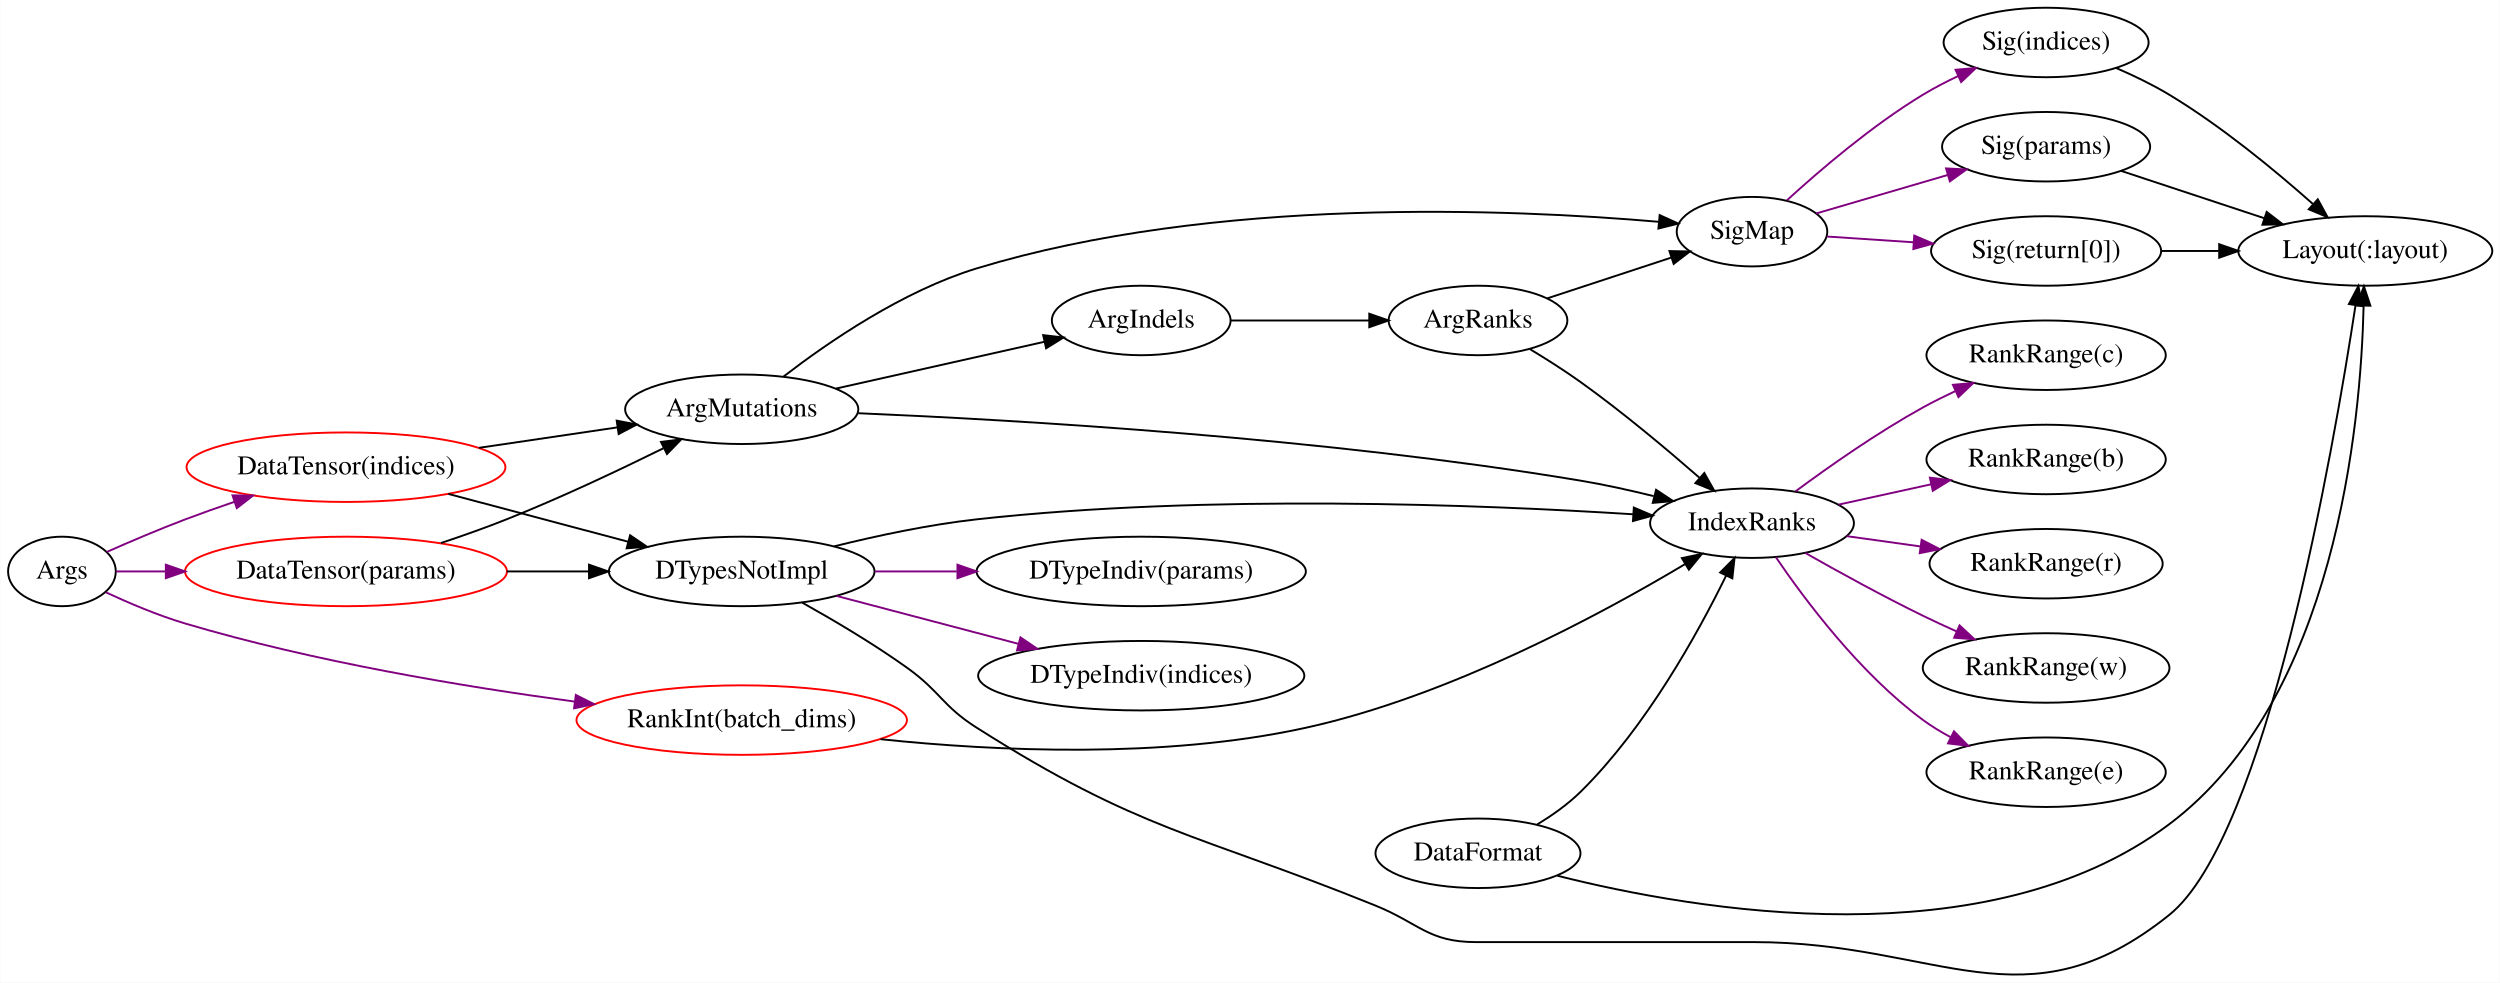
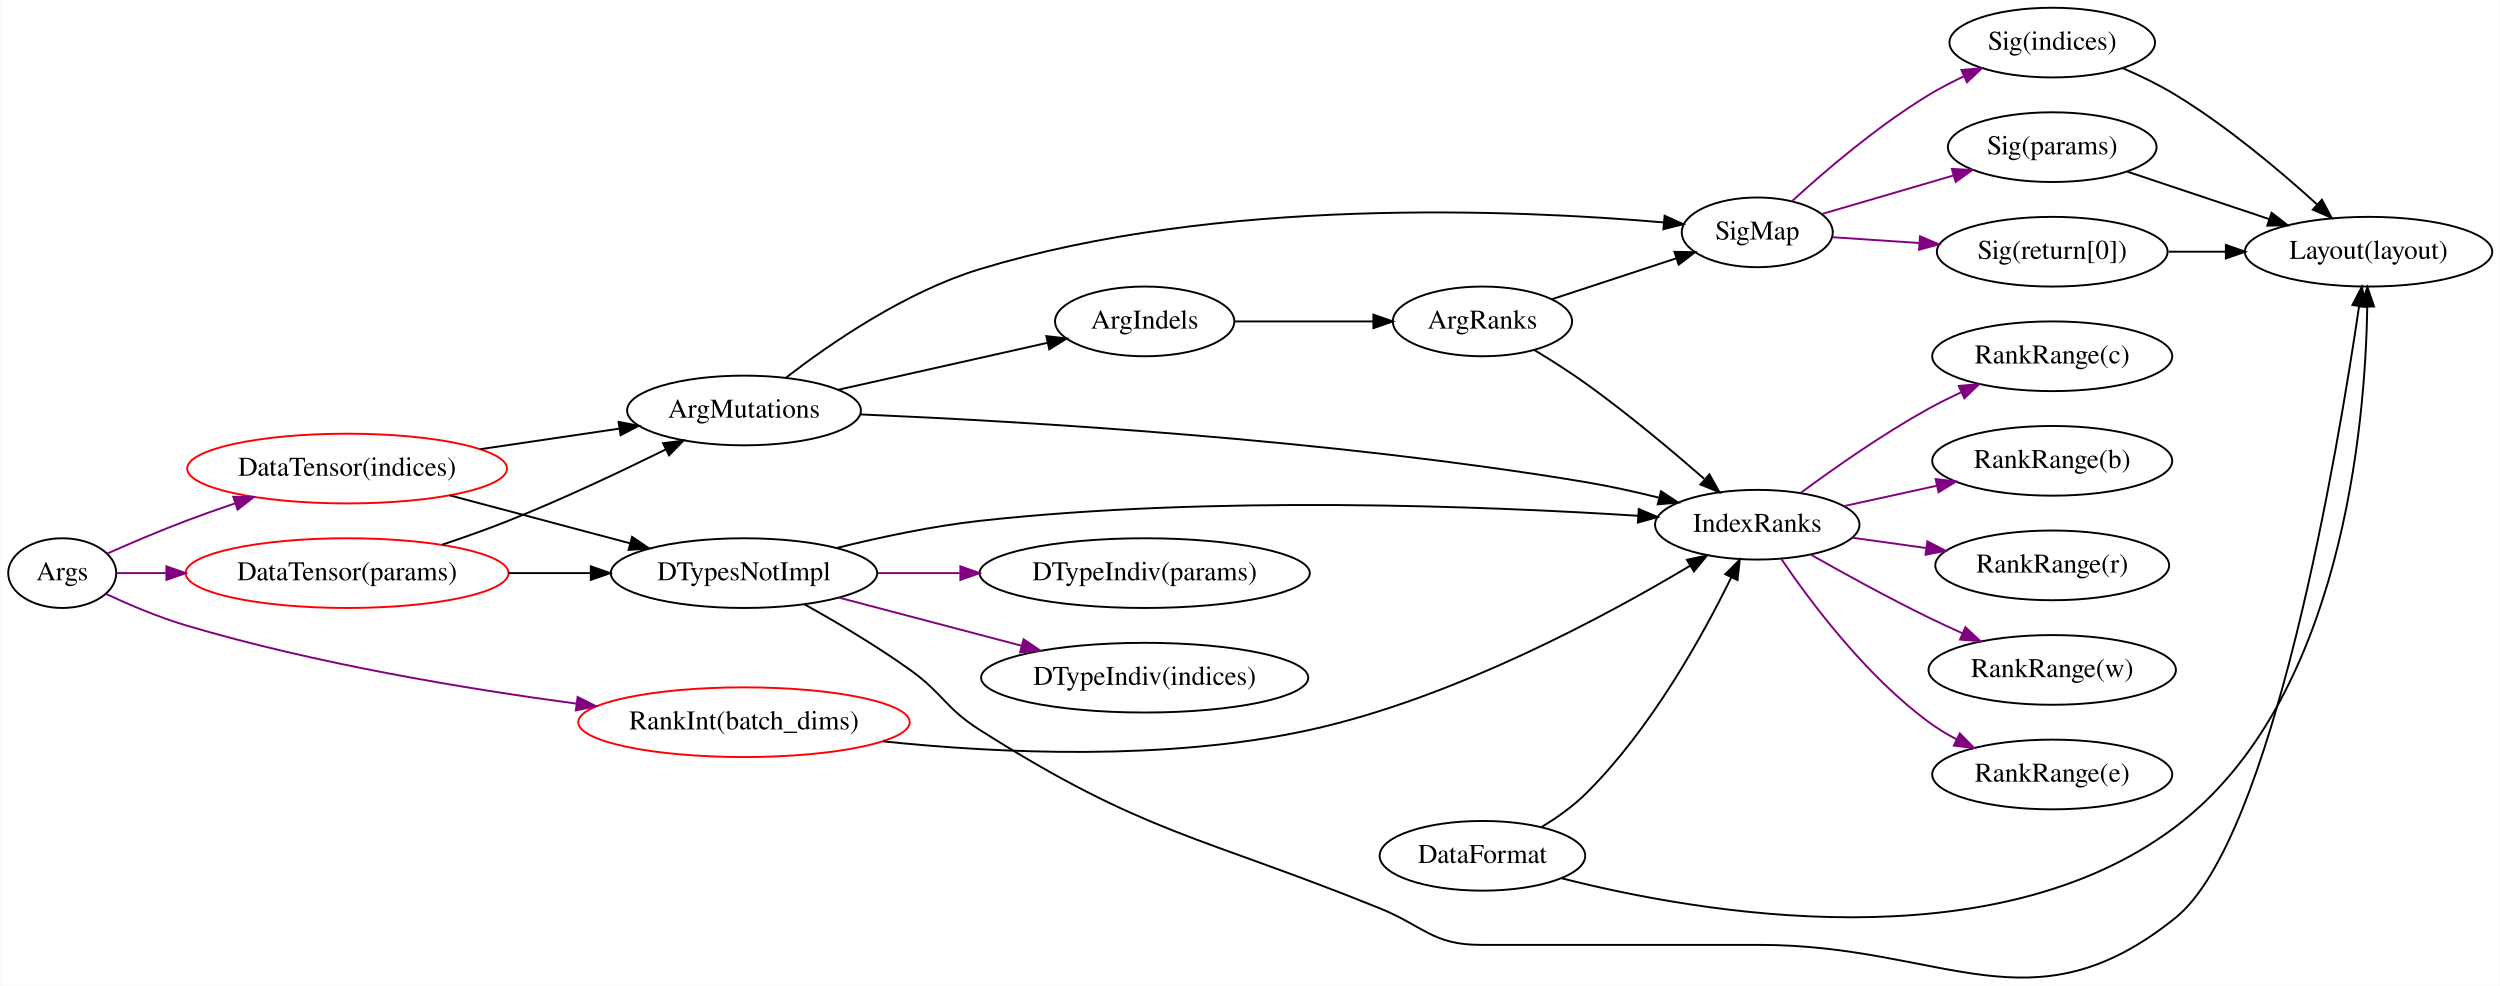
- <svg xmlns="http://www.w3.org/2000/svg" width="1295pt" height="509pt" viewBox="0.00 0.00 1294.71 508.99">
-   <g id="graph0" class="graph" transform="scale(1 1) rotate(0) translate(4 504.99)">
-     <polygon fill="white" stroke="transparent" points="-4,4 -4,-504.99 1290.71,-504.99 1290.71,4 -4,4" />
+ <svg xmlns="http://www.w3.org/2000/svg" width="1291pt" height="509pt" viewBox="0.00 0.00 1290.81 509.07">
+   <g id="graph0" class="graph" transform="scale(1 1) rotate(0) translate(4 505.07)">
+     <polygon fill="white" stroke="transparent" points="-4,4 -4,-505.07 1286.81,-505.07 1286.81,4 -4,4" />
    <g id="node1" class="node">
-       <ellipse fill="none" stroke="black" cx="1221.06" cy="-374.99" rx="65.79" ry="18" />
-       <text text-anchor="middle" x="1221.06" y="-371.29" font-family="Times,serif" font-size="14.00">Layout(:layout)</text>
+       <ellipse fill="none" stroke="black" cx="1219.11" cy="-375.07" rx="63.89" ry="18" />
+       <text text-anchor="middle" x="1219.11" y="-371.37" font-family="Times,serif" font-size="14.00">Layout(layout)</text>
    </g>
    <g id="node2" class="node">
-       <ellipse fill="none" stroke="black" cx="903.39" cy="-233.99" rx="52.79" ry="18" />
-       <text text-anchor="middle" x="903.39" y="-230.29" font-family="Times,serif" font-size="14.00">IndexRanks</text>
+       <ellipse fill="none" stroke="black" cx="903.39" cy="-234.07" rx="52.79" ry="18" />
+       <text text-anchor="middle" x="903.39" y="-230.37" font-family="Times,serif" font-size="14.00">IndexRanks</text>
    </g>
    <g id="node3" class="node">
-       <ellipse fill="none" stroke="black" cx="1055.73" cy="-266.99" rx="61.99" ry="18" />
-       <text text-anchor="middle" x="1055.73" y="-263.29" font-family="Times,serif" font-size="14.00">RankRange(b)</text>
+       <ellipse fill="none" stroke="black" cx="1055.73" cy="-267.07" rx="61.99" ry="18" />
+       <text text-anchor="middle" x="1055.73" y="-263.37" font-family="Times,serif" font-size="14.00">RankRange(b)</text>
    </g>
    <g id="edge1" class="edge">
-       <path fill="none" stroke="purple" d="M948.27,-243.62C963.28,-246.91 980.3,-250.65 996.26,-254.15" />
-       <polygon fill="purple" stroke="purple" points="995.52,-257.57 1006.04,-256.3 997.02,-250.74 995.52,-257.57" />
+       <path fill="none" stroke="purple" d="M948.27,-243.7C963.28,-247 980.3,-250.73 996.26,-254.24" />
+       <polygon fill="purple" stroke="purple" points="995.52,-257.66 1006.04,-256.38 997.02,-250.82 995.52,-257.66" />
    </g>
    <g id="node4" class="node">
-       <ellipse fill="none" stroke="black" cx="1055.73" cy="-212.99" rx="60.39" ry="18" />
-       <text text-anchor="middle" x="1055.73" y="-209.29" font-family="Times,serif" font-size="14.00">RankRange(r)</text>
+       <ellipse fill="none" stroke="black" cx="1055.73" cy="-213.07" rx="60.39" ry="18" />
+       <text text-anchor="middle" x="1055.73" y="-209.37" font-family="Times,serif" font-size="14.00">RankRange(r)</text>
    </g>
    <g id="edge2" class="edge">
-       <path fill="none" stroke="purple" d="M952.37,-227.28C964.51,-225.59 977.74,-223.74 990.53,-221.95" />
-       <polygon fill="purple" stroke="purple" points="991.25,-225.39 1000.67,-220.54 990.28,-218.45 991.25,-225.39" />
+       <path fill="none" stroke="purple" d="M952.37,-227.37C964.51,-225.67 977.74,-223.82 990.53,-222.04" />
+       <polygon fill="purple" stroke="purple" points="991.25,-225.47 1000.67,-220.62 990.28,-218.54 991.25,-225.47" />
    </g>
    <g id="node5" class="node">
-       <ellipse fill="none" stroke="black" cx="1055.73" cy="-158.99" rx="63.89" ry="18" />
-       <text text-anchor="middle" x="1055.73" y="-155.29" font-family="Times,serif" font-size="14.00">RankRange(w)</text>
+       <ellipse fill="none" stroke="black" cx="1055.73" cy="-159.07" rx="63.89" ry="18" />
+       <text text-anchor="middle" x="1055.73" y="-155.37" font-family="Times,serif" font-size="14.00">RankRange(w)</text>
    </g>
    <g id="edge3" class="edge">
-       <path fill="none" stroke="purple" d="M930.89,-218.62C948.1,-208.85 971.14,-196.18 992.03,-185.99 997.62,-183.26 1003.56,-180.51 1009.46,-177.87" />
-       <polygon fill="purple" stroke="purple" points="1010.91,-181.06 1018.65,-173.83 1008.09,-174.65 1010.91,-181.06" />
+       <path fill="none" stroke="purple" d="M930.89,-218.7C948.1,-208.93 971.14,-196.26 992.03,-186.07 997.62,-183.34 1003.56,-180.6 1009.46,-177.96" />
+       <polygon fill="purple" stroke="purple" points="1010.91,-181.14 1018.65,-173.91 1008.09,-174.74 1010.91,-181.14" />
    </g>
    <g id="node6" class="node">
-       <ellipse fill="none" stroke="black" cx="1055.73" cy="-104.99" rx="61.99" ry="18" />
-       <text text-anchor="middle" x="1055.73" y="-101.29" font-family="Times,serif" font-size="14.00">RankRange(e)</text>
+       <ellipse fill="none" stroke="black" cx="1055.73" cy="-105.07" rx="61.99" ry="18" />
+       <text text-anchor="middle" x="1055.73" y="-101.37" font-family="Times,serif" font-size="14.00">RankRange(e)</text>
    </g>
    <g id="edge4" class="edge">
-       <path fill="none" stroke="purple" d="M915.79,-216.31C930.9,-194.08 959.48,-155.91 992.03,-131.99 996.45,-128.74 1001.31,-125.78 1006.33,-123.12" />
-       <polygon fill="purple" stroke="purple" points="1008,-126.2 1015.43,-118.65 1004.91,-119.92 1008,-126.2" />
+       <path fill="none" stroke="purple" d="M915.79,-216.4C930.9,-194.16 959.48,-155.99 992.03,-132.07 996.45,-128.82 1001.31,-125.87 1006.33,-123.21" />
+       <polygon fill="purple" stroke="purple" points="1008,-126.28 1015.43,-118.73 1004.91,-120 1008,-126.28" />
    </g>
    <g id="node7" class="node">
-       <ellipse fill="none" stroke="black" cx="1055.73" cy="-320.99" rx="61.99" ry="18" />
-       <text text-anchor="middle" x="1055.73" y="-317.29" font-family="Times,serif" font-size="14.00">RankRange(c)</text>
+       <ellipse fill="none" stroke="black" cx="1055.73" cy="-321.07" rx="61.99" ry="18" />
+       <text text-anchor="middle" x="1055.73" y="-317.37" font-family="Times,serif" font-size="14.00">RankRange(c)</text>
    </g>
    <g id="edge5" class="edge">
-       <path fill="none" stroke="purple" d="M925.96,-250.5C943.26,-263.31 968.45,-281 992.03,-293.99 997.28,-296.88 1002.91,-299.68 1008.56,-302.32" />
-       <polygon fill="purple" stroke="purple" points="1007.46,-305.67 1018.02,-306.59 1010.34,-299.29 1007.46,-305.67" />
+       <path fill="none" stroke="purple" d="M925.96,-250.59C943.26,-263.39 968.45,-281.08 992.03,-294.07 997.28,-296.96 1002.91,-299.77 1008.56,-302.41" />
+       <polygon fill="purple" stroke="purple" points="1007.46,-305.75 1018.02,-306.67 1010.34,-299.37 1007.46,-305.75" />
    </g>
    <g id="node8" class="node">
-       <ellipse fill="none" stroke="black" cx="380.07" cy="-208.99" rx="68.79" ry="18" />
-       <text text-anchor="middle" x="380.07" y="-205.29" font-family="Times,serif" font-size="14.00">DTypesNotImpl</text>
+       <ellipse fill="none" stroke="black" cx="380.07" cy="-209.07" rx="68.79" ry="18" />
+       <text text-anchor="middle" x="380.07" y="-205.37" font-family="Times,serif" font-size="14.00">DTypesNotImpl</text>
    </g>
    <g id="edge7" class="edge">
-       <path fill="none" stroke="black" d="M411.32,-192.88C427.88,-183.64 448.5,-171.43 465.87,-158.99 483.03,-146.68 484.03,-139.29 501.87,-127.99 586.64,-74.22 615.07,-73.59 708.15,-35.99 731.08,-26.72 735.72,-16.99 760.45,-16.99 760.45,-16.99 760.45,-16.99 904.39,-16.99 1000.16,-16.99 1044.68,28.91 1119.42,-30.99 1169.75,-71.32 1204.56,-271.91 1215.99,-346.76" />
-       <polygon fill="black" stroke="black" points="1212.56,-347.49 1217.5,-356.86 1219.48,-346.45 1212.56,-347.49" />
+       <path fill="none" stroke="black" d="M411.32,-192.97C427.88,-183.73 448.5,-171.51 465.87,-159.07 483.03,-146.77 484.03,-139.38 501.87,-128.07 586.64,-74.3 615.07,-73.68 708.15,-36.07 731.08,-26.8 735.72,-17.07 760.45,-17.07 760.45,-17.07 760.45,-17.07 904.39,-17.07 1000.16,-17.07 1044.84,29.02 1119.42,-31.07 1169.57,-71.47 1203.22,-272.02 1214.2,-346.85" />
+       <polygon fill="black" stroke="black" points="1210.77,-347.55 1215.66,-356.94 1217.7,-346.55 1210.77,-347.55" />
    </g>
    <g id="edge6" class="edge">
-       <path fill="none" stroke="black" d="M428,-222C450.2,-227.5 477.2,-233.26 501.87,-235.99 621.75,-249.22 763.06,-243.6 841.72,-238.6" />
-       <polygon fill="black" stroke="black" points="842.18,-242.08 851.93,-237.93 841.72,-235.09 842.18,-242.08" />
+       <path fill="none" stroke="black" d="M428,-222.08C450.2,-227.58 477.2,-233.35 501.87,-236.07 621.75,-249.3 763.06,-243.69 841.72,-238.69" />
+       <polygon fill="black" stroke="black" points="842.18,-242.16 851.93,-238.02 841.72,-235.18 842.18,-242.16" />
    </g>
    <g id="node9" class="node">
-       <ellipse fill="none" stroke="black" cx="587.01" cy="-154.99" rx="84.49" ry="18" />
-       <text text-anchor="middle" x="587.01" y="-151.29" font-family="Times,serif" font-size="14.00">DTypeIndiv(indices)</text>
+       <ellipse fill="none" stroke="black" cx="587.01" cy="-155.07" rx="84.49" ry="18" />
+       <text text-anchor="middle" x="587.01" y="-151.37" font-family="Times,serif" font-size="14.00">DTypeIndiv(indices)</text>
    </g>
    <g id="edge8" class="edge">
-       <path fill="none" stroke="purple" d="M429.12,-196.32C457.18,-188.93 492.91,-179.52 523.19,-171.54" />
-       <polygon fill="purple" stroke="purple" points="524.45,-174.83 533.22,-168.89 522.66,-168.06 524.45,-174.83" />
+       <path fill="none" stroke="purple" d="M429.12,-196.41C457.18,-189.01 492.91,-179.6 523.19,-171.62" />
+       <polygon fill="purple" stroke="purple" points="524.45,-174.91 533.22,-168.98 522.66,-168.14 524.45,-174.91" />
    </g>
    <g id="node10" class="node">
-       <ellipse fill="none" stroke="black" cx="587.01" cy="-208.99" rx="85.29" ry="18" />
-       <text text-anchor="middle" x="587.01" y="-205.29" font-family="Times,serif" font-size="14.00">DTypeIndiv(params)</text>
+       <ellipse fill="none" stroke="black" cx="587.01" cy="-209.07" rx="85.29" ry="18" />
+       <text text-anchor="middle" x="587.01" y="-205.37" font-family="Times,serif" font-size="14.00">DTypeIndiv(params)</text>
    </g>
    <g id="edge9" class="edge">
-       <path fill="none" stroke="purple" d="M449.03,-208.99C462.62,-208.99 477.14,-208.99 491.44,-208.99" />
-       <polygon fill="purple" stroke="purple" points="491.81,-212.49 501.81,-208.99 491.81,-205.49 491.81,-212.49" />
+       <path fill="none" stroke="purple" d="M449.03,-209.07C462.62,-209.07 477.14,-209.07 491.44,-209.07" />
+       <polygon fill="purple" stroke="purple" points="491.81,-212.57 501.81,-209.07 491.81,-205.57 491.81,-212.57" />
    </g>
    <g id="node11" class="node">
-       <ellipse fill="none" stroke="black" cx="903.39" cy="-384.99" rx="38.99" ry="18" />
-       <text text-anchor="middle" x="903.39" y="-381.29" font-family="Times,serif" font-size="14.00">SigMap</text>
+       <ellipse fill="none" stroke="black" cx="903.39" cy="-385.07" rx="38.99" ry="18" />
+       <text text-anchor="middle" x="903.39" y="-381.37" font-family="Times,serif" font-size="14.00">SigMap</text>
    </g>
    <g id="node12" class="node">
-       <ellipse fill="none" stroke="black" cx="1055.73" cy="-482.99" rx="53.09" ry="18" />
-       <text text-anchor="middle" x="1055.73" y="-479.29" font-family="Times,serif" font-size="14.00">Sig(indices)</text>
+       <ellipse fill="none" stroke="black" cx="1055.73" cy="-483.07" rx="53.09" ry="18" />
+       <text text-anchor="middle" x="1055.73" y="-479.37" font-family="Times,serif" font-size="14.00">Sig(indices)</text>
    </g>
    <g id="edge10" class="edge">
-       <path fill="none" stroke="purple" d="M921.44,-401.2C938.37,-416.68 965.55,-439.98 992.03,-455.99 997.75,-459.45 1004,-462.69 1010.26,-465.65" />
-       <polygon fill="purple" stroke="purple" points="1008.83,-468.85 1019.39,-469.77 1011.72,-462.47 1008.83,-468.85" />
+       <path fill="none" stroke="purple" d="M921.44,-401.28C938.37,-416.77 965.55,-440.06 992.03,-456.07 997.75,-459.53 1004,-462.78 1010.26,-465.74" />
+       <polygon fill="purple" stroke="purple" points="1008.83,-468.93 1019.39,-469.86 1011.72,-462.55 1008.83,-468.93" />
    </g>
    <g id="node13" class="node">
-       <ellipse fill="none" stroke="black" cx="1055.73" cy="-428.99" rx="53.89" ry="18" />
-       <text text-anchor="middle" x="1055.73" y="-425.29" font-family="Times,serif" font-size="14.00">Sig(params)</text>
+       <ellipse fill="none" stroke="black" cx="1055.73" cy="-429.07" rx="53.89" ry="18" />
+       <text text-anchor="middle" x="1055.73" y="-425.37" font-family="Times,serif" font-size="14.00">Sig(params)</text>
    </g>
    <g id="edge11" class="edge">
-       <path fill="none" stroke="purple" d="M936.64,-394.42C956.48,-400.23 982.32,-407.79 1004.77,-414.36" />
-       <polygon fill="purple" stroke="purple" points="1003.9,-417.76 1014.48,-417.21 1005.87,-411.04 1003.9,-417.76" />
+       <path fill="none" stroke="purple" d="M936.64,-394.51C956.48,-400.32 982.32,-407.88 1004.77,-414.45" />
+       <polygon fill="purple" stroke="purple" points="1003.9,-417.84 1014.48,-417.29 1005.87,-411.12 1003.9,-417.84" />
    </g>
    <g id="node14" class="node">
-       <ellipse fill="none" stroke="black" cx="1055.73" cy="-374.99" rx="59.59" ry="18" />
-       <text text-anchor="middle" x="1055.73" y="-371.29" font-family="Times,serif" font-size="14.00">Sig(return[0])</text>
+       <ellipse fill="none" stroke="black" cx="1055.73" cy="-375.07" rx="59.59" ry="18" />
+       <text text-anchor="middle" x="1055.73" y="-371.37" font-family="Times,serif" font-size="14.00">Sig(return[0])</text>
    </g>
    <g id="edge12" class="edge">
-       <path fill="none" stroke="purple" d="M942.32,-382.46C955.95,-381.56 971.77,-380.5 987.15,-379.48" />
-       <polygon fill="purple" stroke="purple" points="987.43,-382.97 997.17,-378.81 986.96,-375.98 987.43,-382.97" />
+       <path fill="none" stroke="purple" d="M942.32,-382.55C955.95,-381.64 971.77,-380.59 987.15,-379.56" />
+       <polygon fill="purple" stroke="purple" points="987.43,-383.05 997.17,-378.9 986.96,-376.07 987.43,-383.05" />
    </g>
    <g id="edge24" class="edge">
-       <path fill="none" stroke="black" d="M1092.05,-469.75C1101.21,-465.79 1110.89,-461.12 1119.42,-455.99 1146.61,-439.61 1174.49,-416.59 1193.99,-399.27" />
-       <polygon fill="black" stroke="black" points="1196.46,-401.76 1201.55,-392.47 1191.77,-396.56 1196.46,-401.76" />
+       <path fill="none" stroke="black" d="M1092.08,-469.89C1101.24,-465.93 1110.92,-461.25 1119.42,-456.07 1146.21,-439.76 1173.54,-416.73 1192.62,-399.39" />
+       <polygon fill="black" stroke="black" points="1195.03,-401.93 1200.02,-392.59 1190.29,-396.78 1195.03,-401.93" />
    </g>
    <g id="edge27" class="edge">
-       <path fill="none" stroke="black" d="M1094.61,-416.46C1116.64,-409.18 1144.71,-399.9 1168.71,-391.96" />
-       <polygon fill="black" stroke="black" points="1169.98,-395.23 1178.37,-388.77 1167.78,-388.58 1169.98,-395.23" />
+       <path fill="none" stroke="black" d="M1094.56,-416.41C1116.43,-409.09 1144.2,-399.8 1167.88,-391.88" />
+       <polygon fill="black" stroke="black" points="1169.03,-395.18 1177.41,-388.69 1166.81,-388.54 1169.03,-395.18" />
    </g>
    <g id="edge29" class="edge">
-       <path fill="none" stroke="black" d="M1115.69,-374.99C1125.26,-374.99 1135.27,-374.99 1145.15,-374.99" />
-       <polygon fill="black" stroke="black" points="1145.38,-378.49 1155.38,-374.99 1145.38,-371.49 1145.38,-378.49" />
+       <path fill="none" stroke="black" d="M1115.9,-375.07C1125.45,-375.07 1135.43,-375.07 1145.26,-375.07" />
+       <polygon fill="black" stroke="black" points="1145.42,-378.57 1155.42,-375.07 1145.42,-371.57 1145.42,-378.57" />
    </g>
    <g id="node15" class="node">
-       <ellipse fill="none" stroke="black" cx="761.45" cy="-338.99" rx="46.29" ry="18" />
-       <text text-anchor="middle" x="761.45" y="-335.29" font-family="Times,serif" font-size="14.00">ArgRanks</text>
+       <ellipse fill="none" stroke="black" cx="761.45" cy="-339.07" rx="46.29" ry="18" />
+       <text text-anchor="middle" x="761.45" y="-335.37" font-family="Times,serif" font-size="14.00">ArgRanks</text>
    </g>
    <g id="edge13" class="edge">
-       <path fill="none" stroke="black" d="M788.19,-324.25C796.81,-319.05 806.35,-313 814.74,-306.99 836.18,-291.62 859.04,-272.48 876.03,-257.65" />
-       <polygon fill="black" stroke="black" points="878.68,-259.99 883.87,-250.76 874.05,-254.73 878.68,-259.99" />
+       <path fill="none" stroke="black" d="M788.19,-324.33C796.81,-319.13 806.35,-313.08 814.74,-307.07 836.18,-291.7 859.04,-272.56 876.03,-257.74" />
+       <polygon fill="black" stroke="black" points="878.68,-260.07 883.87,-250.84 874.05,-254.82 878.68,-260.07" />
    </g>
    <g id="edge14" class="edge">
-       <path fill="none" stroke="black" d="M797.4,-350.47C816.88,-356.88 841.24,-364.88 861.59,-371.57" />
-       <polygon fill="black" stroke="black" points="860.62,-374.94 871.21,-374.74 862.81,-368.29 860.62,-374.94" />
+       <path fill="none" stroke="black" d="M797.4,-350.56C816.88,-356.96 841.24,-364.97 861.59,-371.66" />
+       <polygon fill="black" stroke="black" points="860.62,-375.02 871.21,-374.82 862.81,-368.37 860.62,-375.02" />
    </g>
    <g id="node16" class="node">
-       <ellipse fill="none" stroke="black" cx="587.01" cy="-338.99" rx="46.29" ry="18" />
-       <text text-anchor="middle" x="587.01" y="-335.29" font-family="Times,serif" font-size="14.00">ArgIndels</text>
+       <ellipse fill="none" stroke="black" cx="587.01" cy="-339.07" rx="46.29" ry="18" />
+       <text text-anchor="middle" x="587.01" y="-335.37" font-family="Times,serif" font-size="14.00">ArgIndels</text>
    </g>
    <g id="edge15" class="edge">
-       <path fill="none" stroke="black" d="M633.31,-338.99C655.3,-338.99 681.92,-338.99 705.1,-338.99" />
-       <polygon fill="black" stroke="black" points="705.14,-342.49 715.14,-338.99 705.14,-335.49 705.14,-342.49" />
+       <path fill="none" stroke="black" d="M633.31,-339.07C655.3,-339.07 681.92,-339.07 705.1,-339.07" />
+       <polygon fill="black" stroke="black" points="705.14,-342.57 715.14,-339.07 705.14,-335.57 705.14,-342.57" />
    </g>
    <g id="node17" class="node">
-       <ellipse fill="none" stroke="black" cx="380.07" cy="-292.99" rx="60.39" ry="18" />
-       <text text-anchor="middle" x="380.07" y="-289.29" font-family="Times,serif" font-size="14.00">ArgMutations</text>
+       <ellipse fill="none" stroke="black" cx="380.07" cy="-293.07" rx="60.39" ry="18" />
+       <text text-anchor="middle" x="380.07" y="-289.37" font-family="Times,serif" font-size="14.00">ArgMutations</text>
    </g>
    <g id="edge17" class="edge">
-       <path fill="none" stroke="black" d="M440.37,-290.95C524.24,-287.38 682.08,-278.15 814.74,-255.99 827.07,-253.93 840.22,-251.02 852.48,-247.99" />
-       <polygon fill="black" stroke="black" points="853.7,-251.29 862.53,-245.43 851.98,-244.5 853.7,-251.29" />
+       <path fill="none" stroke="black" d="M440.37,-291.03C524.24,-287.46 682.08,-278.23 814.74,-256.07 827.07,-254.01 840.22,-251.1 852.48,-248.07" />
+       <polygon fill="black" stroke="black" points="853.7,-251.37 862.53,-245.51 851.98,-244.59 853.7,-251.37" />
    </g>
    <g id="edge18" class="edge">
-       <path fill="none" stroke="black" d="M401.77,-309.96C424.66,-327.61 463.42,-354.28 501.87,-365.99 624.78,-403.4 778.65,-396.74 854.95,-390.11" />
-       <polygon fill="black" stroke="black" points="855.55,-393.57 865.19,-389.18 854.91,-386.6 855.55,-393.57" />
+       <path fill="none" stroke="black" d="M401.77,-310.04C424.66,-327.7 463.42,-354.37 501.87,-366.07 624.78,-403.49 778.65,-396.83 854.95,-390.2" />
+       <polygon fill="black" stroke="black" points="855.55,-393.66 865.19,-389.27 854.91,-386.69 855.55,-393.66" />
    </g>
    <g id="edge16" class="edge">
-       <path fill="none" stroke="black" d="M428.86,-303.71C461.34,-311 504.18,-320.62 536.93,-327.97" />
-       <polygon fill="black" stroke="black" points="536.22,-331.4 546.74,-330.17 537.75,-324.57 536.22,-331.4" />
+       <path fill="none" stroke="black" d="M428.86,-303.8C461.34,-311.09 504.18,-320.7 536.93,-328.05" />
+       <polygon fill="black" stroke="black" points="536.22,-331.48 546.74,-330.26 537.75,-324.65 536.22,-331.48" />
    </g>
    <g id="node18" class="node">
-       <ellipse fill="none" stroke="black" cx="27.95" cy="-208.99" rx="27.9" ry="18" />
-       <text text-anchor="middle" x="27.95" y="-205.29" font-family="Times,serif" font-size="14.00">Args</text>
+       <ellipse fill="none" stroke="black" cx="27.95" cy="-209.07" rx="27.9" ry="18" />
+       <text text-anchor="middle" x="27.95" y="-205.37" font-family="Times,serif" font-size="14.00">Args</text>
    </g>
    <g id="node19" class="node">
-       <ellipse fill="none" stroke="red" cx="175.09" cy="-262.99" rx="82.59" ry="18" />
-       <text text-anchor="middle" x="175.09" y="-259.29" font-family="Times,serif" font-size="14.00">DataTensor(indices)</text>
+       <ellipse fill="none" stroke="red" cx="175.09" cy="-263.07" rx="82.59" ry="18" />
+       <text text-anchor="middle" x="175.09" y="-259.37" font-family="Times,serif" font-size="14.00">DataTensor(indices)</text>
    </g>
    <g id="edge19" class="edge">
-       <path fill="none" stroke="purple" d="M51.19,-219.09C63.15,-224.38 78.21,-230.81 91.9,-235.99 100.06,-239.07 108.76,-242.15 117.32,-245.06" />
-       <polygon fill="purple" stroke="purple" points="116.3,-248.41 126.9,-248.27 118.53,-241.77 116.3,-248.41" />
+       <path fill="none" stroke="purple" d="M51.19,-219.17C63.15,-224.46 78.21,-230.9 91.9,-236.07 100.06,-239.15 108.76,-242.23 117.32,-245.14" />
+       <polygon fill="purple" stroke="purple" points="116.3,-248.49 126.9,-248.35 118.53,-241.86 116.3,-248.49" />
    </g>
    <g id="node20" class="node">
-       <ellipse fill="none" stroke="red" cx="175.09" cy="-208.99" rx="83.39" ry="18" />
-       <text text-anchor="middle" x="175.09" y="-205.29" font-family="Times,serif" font-size="14.00">DataTensor(params)</text>
+       <ellipse fill="none" stroke="red" cx="175.09" cy="-209.07" rx="83.39" ry="18" />
+       <text text-anchor="middle" x="175.09" y="-205.37" font-family="Times,serif" font-size="14.00">DataTensor(params)</text>
    </g>
    <g id="edge20" class="edge">
-       <path fill="none" stroke="purple" d="M55.91,-208.99C63.55,-208.99 72.33,-208.99 81.58,-208.99" />
-       <polygon fill="purple" stroke="purple" points="81.77,-212.49 91.77,-208.99 81.77,-205.49 81.77,-212.49" />
+       <path fill="none" stroke="purple" d="M55.91,-209.07C63.55,-209.07 72.33,-209.07 81.58,-209.07" />
+       <polygon fill="purple" stroke="purple" points="81.77,-212.57 91.77,-209.07 81.77,-205.57 81.77,-212.57" />
    </g>
    <g id="node21" class="node">
-       <ellipse fill="none" stroke="red" cx="380.07" cy="-131.99" rx="85.59" ry="18" />
-       <text text-anchor="middle" x="380.07" y="-128.29" font-family="Times,serif" font-size="14.00">RankInt(batch_dims)</text>
+       <ellipse fill="none" stroke="red" cx="380.07" cy="-132.07" rx="85.59" ry="18" />
+       <text text-anchor="middle" x="380.07" y="-128.37" font-family="Times,serif" font-size="14.00">RankInt(batch_dims)</text>
    </g>
    <g id="edge21" class="edge">
-       <path fill="none" stroke="purple" d="M50.62,-198.2C62.55,-192.65 77.76,-186.18 91.9,-181.99 158.25,-162.27 235.69,-149.35 293.42,-141.59" />
-       <polygon fill="purple" stroke="purple" points="294.14,-145.02 303.59,-140.25 293.22,-138.08 294.14,-145.02" />
+       <path fill="none" stroke="purple" d="M50.62,-198.29C62.55,-192.73 77.76,-186.27 91.9,-182.07 158.25,-162.35 235.69,-149.43 293.42,-141.67" />
+       <polygon fill="purple" stroke="purple" points="294.14,-145.11 303.59,-140.33 293.22,-138.17 294.14,-145.11" />
    </g>
    <g id="edge23" class="edge">
-       <path fill="none" stroke="black" d="M228.1,-249.15C256.59,-241.57 291.98,-232.16 321.32,-224.35" />
-       <polygon fill="black" stroke="black" points="322.26,-227.72 331.03,-221.77 320.46,-220.96 322.26,-227.72" />
+       <path fill="none" stroke="black" d="M228.1,-249.23C256.59,-241.65 291.98,-232.24 321.32,-224.43" />
+       <polygon fill="black" stroke="black" points="322.26,-227.8 331.03,-221.85 320.46,-221.04 322.26,-227.8" />
    </g>
    <g id="edge22" class="edge">
-       <path fill="none" stroke="black" d="M243.96,-273.02C267.15,-276.44 292.98,-280.26 315.8,-283.63" />
-       <polygon fill="black" stroke="black" points="315.31,-287.1 325.71,-285.1 316.33,-280.17 315.31,-287.1" />
+       <path fill="none" stroke="black" d="M243.96,-273.1C267.15,-276.53 292.98,-280.35 315.8,-283.72" />
+       <polygon fill="black" stroke="black" points="315.31,-287.18 325.71,-285.18 316.33,-280.26 315.31,-287.18" />
    </g>
    <g id="edge26" class="edge">
-       <path fill="none" stroke="black" d="M258.36,-208.99C272.42,-208.99 286.99,-208.99 300.94,-208.99" />
-       <polygon fill="black" stroke="black" points="300.97,-212.49 310.97,-208.99 300.97,-205.49 300.97,-212.49" />
+       <path fill="none" stroke="black" d="M258.36,-209.07C272.42,-209.07 286.99,-209.07 300.94,-209.07" />
+       <polygon fill="black" stroke="black" points="300.97,-212.57 310.97,-209.07 300.97,-205.57 300.97,-212.57" />
    </g>
    <g id="edge25" class="edge">
-       <path fill="none" stroke="black" d="M224.25,-223.7C235.52,-227.45 247.4,-231.65 258.28,-235.99 285.92,-247 316.2,-261.29 339.53,-272.81" />
-       <polygon fill="black" stroke="black" points="338.24,-276.08 348.75,-277.4 341.36,-269.81 338.24,-276.08" />
+       <path fill="none" stroke="black" d="M224.25,-223.79C235.52,-227.53 247.4,-231.73 258.28,-236.07 285.92,-247.08 316.2,-261.38 339.53,-272.89" />
+       <polygon fill="black" stroke="black" points="338.24,-276.16 348.75,-277.48 341.36,-269.89 338.24,-276.16" />
    </g>
    <g id="edge28" class="edge">
-       <path fill="none" stroke="black" d="M451.97,-122.09C511.47,-115.89 598.35,-111.81 672.15,-127.99 746.39,-144.25 825.25,-186.82 868.71,-212.79" />
-       <polygon fill="black" stroke="black" points="867.06,-215.89 877.43,-218.07 870.69,-209.9 867.06,-215.89" />
+       <path fill="none" stroke="black" d="M451.97,-122.17C511.47,-115.98 598.35,-111.9 672.15,-128.07 746.39,-144.34 825.25,-186.9 868.71,-212.88" />
+       <polygon fill="black" stroke="black" points="867.06,-215.97 877.43,-218.15 870.69,-209.98 867.06,-215.97" />
    </g>
    <g id="node22" class="node">
-       <ellipse fill="none" stroke="black" cx="761.45" cy="-62.99" rx="53.09" ry="18" />
-       <text text-anchor="middle" x="761.45" y="-59.29" font-family="Times,serif" font-size="14.00">DataFormat</text>
+       <ellipse fill="none" stroke="black" cx="761.45" cy="-63.07" rx="53.09" ry="18" />
+       <text text-anchor="middle" x="761.45" y="-59.37" font-family="Times,serif" font-size="14.00">DataFormat</text>
    </g>
    <g id="edge31" class="edge">
-       <path fill="none" stroke="black" d="M802.59,-51.37C874.15,-33.28 1025.1,-7.32 1119.42,-77.99 1205.94,-142.81 1218.79,-285.77 1220.2,-346.64" />
-       <polygon fill="black" stroke="black" points="1216.7,-346.74 1220.35,-356.69 1223.7,-346.64 1216.7,-346.74" />
+       <path fill="none" stroke="black" d="M802.34,-51.47C873.86,-33.29 1025.19,-7.03 1119.42,-78.07 1205.58,-143.02 1217.46,-285.91 1218.45,-346.75" />
+       <polygon fill="black" stroke="black" points="1214.95,-346.81 1218.52,-356.78 1221.95,-346.76 1214.95,-346.81" />
    </g>
    <g id="edge30" class="edge">
-       <path fill="none" stroke="black" d="M792.11,-77.91C800,-82.7 808.15,-88.48 814.74,-94.99 848.46,-128.25 875.31,-176.84 890.01,-206.87" />
-       <polygon fill="black" stroke="black" points="886.88,-208.43 894.35,-215.93 893.19,-205.4 886.88,-208.43" />
+       <path fill="none" stroke="black" d="M792.11,-77.99C800,-82.79 808.15,-88.57 814.74,-95.07 848.46,-128.34 875.31,-176.92 890.01,-206.96" />
+       <polygon fill="black" stroke="black" points="886.88,-208.51 894.35,-216.02 893.19,-205.49 886.88,-208.51" />
    </g>
  </g>
</svg>
